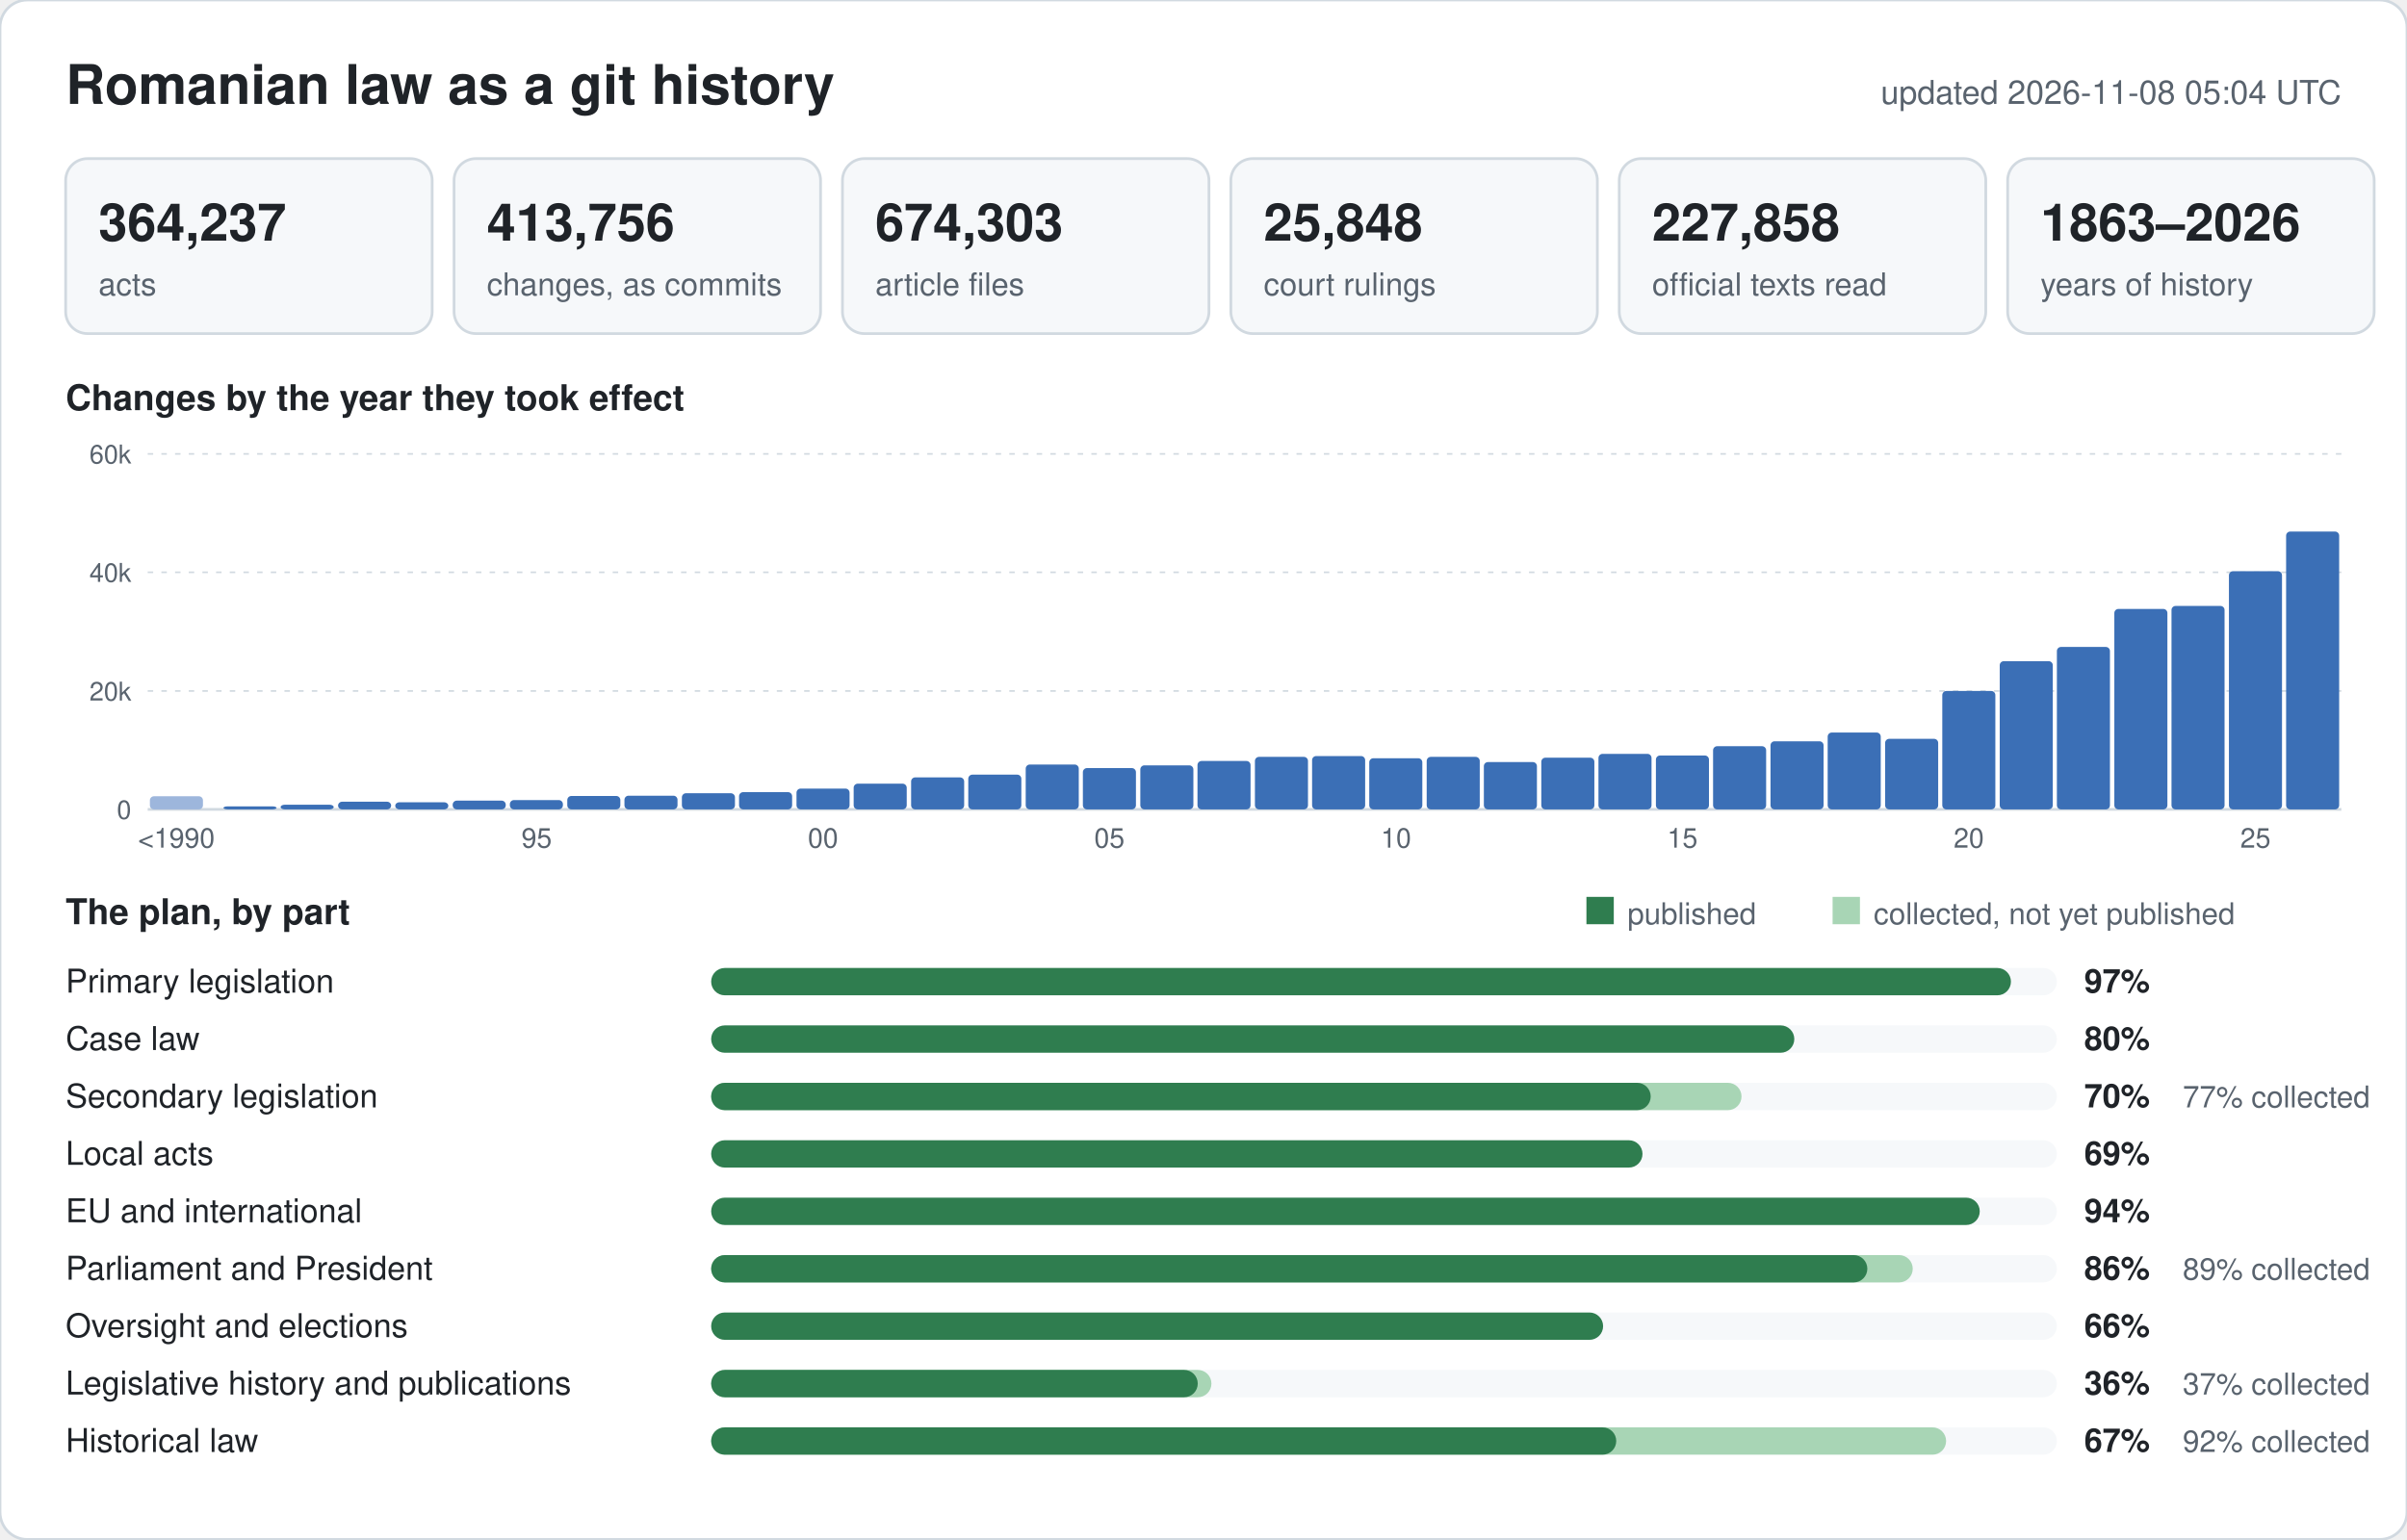
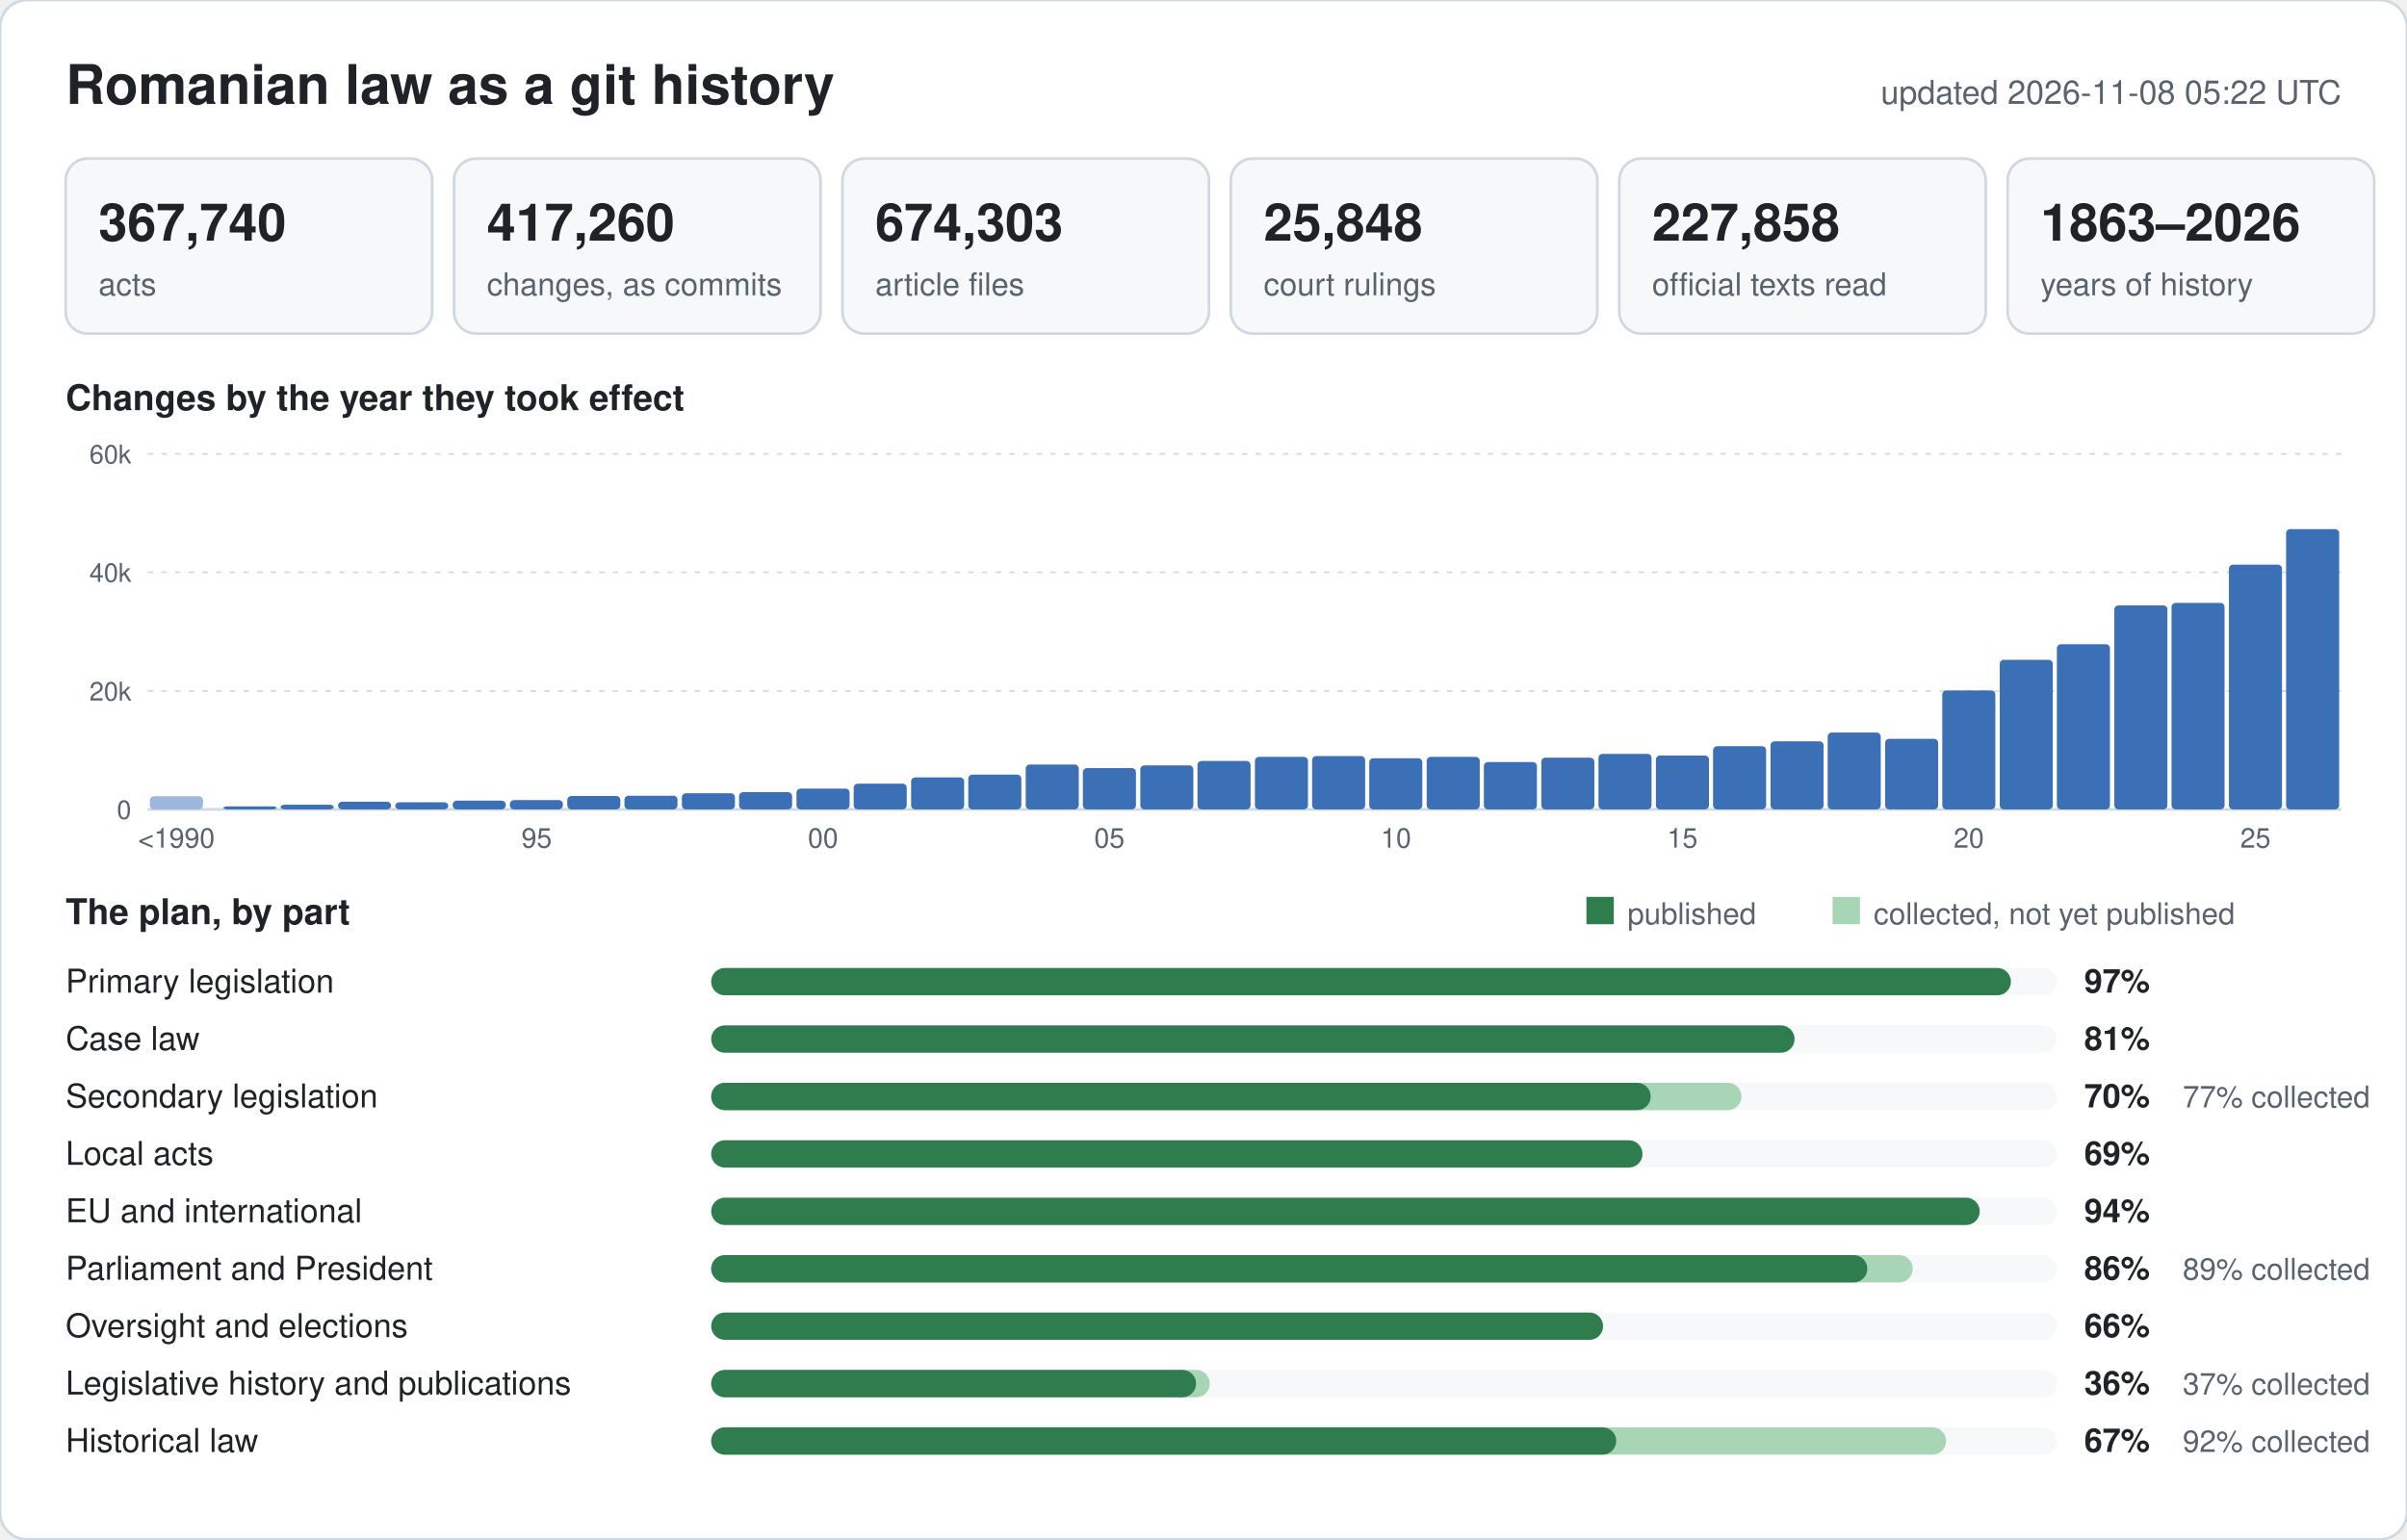
<svg xmlns="http://www.w3.org/2000/svg" width="880" height="563" viewBox="0 0 880 563" font-family="-apple-system,BlinkMacSystemFont,Segoe UI,Helvetica,Arial,sans-serif">
  <rect width="880" height="563" rx="10" fill="#ffffff" stroke="#d1d9e0" />
  <text x="24" y="38" font-size="20" font-weight="600" fill="#1f2328">Romanian law as a git history</text>
-   <text x="856" y="38" font-size="12" text-anchor="end" fill="#59636e">updated 2026-11-08 05:04 UTC</text>
+   <text x="856" y="38" font-size="12" text-anchor="end" fill="#59636e">updated 2026-11-08 05:22 UTC</text>
  <rect x="24" y="58" width="134" height="64" rx="8" fill="#f6f8fa" stroke="#d1d9e0" />
-   <text x="36" y="88" font-size="19" font-weight="600" fill="#1f2328">364,237</text>
+   <text x="36" y="88" font-size="19" font-weight="600" fill="#1f2328">367,740</text>
  <text x="36" y="108" font-size="11.5" fill="#59636e">acts</text>
  <rect x="166" y="58" width="134" height="64" rx="8" fill="#f6f8fa" stroke="#d1d9e0" />
-   <text x="178" y="88" font-size="19" font-weight="600" fill="#1f2328">413,756</text>
+   <text x="178" y="88" font-size="19" font-weight="600" fill="#1f2328">417,260</text>
  <text x="178" y="108" font-size="11.5" fill="#59636e">changes, as commits</text>
  <rect x="308" y="58" width="134" height="64" rx="8" fill="#f6f8fa" stroke="#d1d9e0" />
  <text x="320" y="88" font-size="19" font-weight="600" fill="#1f2328">674,303</text>
  <text x="320" y="108" font-size="11.5" fill="#59636e">article files</text>
  <rect x="450" y="58" width="134" height="64" rx="8" fill="#f6f8fa" stroke="#d1d9e0" />
  <text x="462" y="88" font-size="19" font-weight="600" fill="#1f2328">25,848</text>
  <text x="462" y="108" font-size="11.5" fill="#59636e">court rulings</text>
  <rect x="592" y="58" width="134" height="64" rx="8" fill="#f6f8fa" stroke="#d1d9e0" />
  <text x="604" y="88" font-size="19" font-weight="600" fill="#1f2328">227,858</text>
  <text x="604" y="108" font-size="11.5" fill="#59636e">official texts read</text>
  <rect x="734" y="58" width="134" height="64" rx="8" fill="#f6f8fa" stroke="#d1d9e0" />
  <text x="746" y="88" font-size="19" font-weight="600" fill="#1f2328">1863–2026</text>
  <text x="746" y="108" font-size="11.5" fill="#59636e">years of history</text>
  <text x="24" y="150" font-size="13" font-weight="600" fill="#1f2328">Changes by the year they took effect</text>
  <line x1="54" y1="296.0" x2="856" y2="296.0" stroke="#d1d9e0" stroke-width="1" />
  <text x="48" y="299.5" font-size="9.5" text-anchor="end" fill="#59636e">0</text>
  <line x1="54" y1="252.7" x2="856" y2="252.7" stroke="#d1d9e0" stroke-width="0.6" stroke-dasharray="2 3" />
  <text x="48" y="256.2" font-size="9.5" text-anchor="end" fill="#59636e">20k</text>
  <line x1="54" y1="209.3" x2="856" y2="209.3" stroke="#d1d9e0" stroke-width="0.6" stroke-dasharray="2 3" />
  <text x="48" y="212.8" font-size="9.5" text-anchor="end" fill="#59636e">40k</text>
  <line x1="54" y1="166.0" x2="856" y2="166.0" stroke="#d1d9e0" stroke-width="0.6" stroke-dasharray="2 3" />
  <text x="48" y="169.5" font-size="9.5" text-anchor="end" fill="#59636e">60k</text>
  <rect x="54.8" y="291.2" width="19.4" height="4.8" rx="1.5" fill="#9db6dc" />
  <text x="64.5" y="310" font-size="10" text-anchor="middle" fill="#59636e">&lt;1990</text>
  <rect x="81.7" y="294.9" width="19.4" height="1.1" rx="1.5" fill="#3b6fb6" />
  <rect x="102.6" y="294.3" width="19.4" height="1.7" rx="1.5" fill="#3b6fb6" />
  <rect x="123.6" y="293.2" width="19.4" height="2.8" rx="1.5" fill="#3b6fb6" />
  <rect x="144.5" y="293.4" width="19.4" height="2.6" rx="1.5" fill="#3b6fb6" />
  <rect x="165.5" y="292.8" width="19.4" height="3.2" rx="1.5" fill="#3b6fb6" />
  <rect x="186.4" y="292.6" width="19.4" height="3.4" rx="1.5" fill="#3b6fb6" />
  <text x="196.2" y="310" font-size="10" text-anchor="middle" fill="#59636e">95</text>
  <rect x="207.4" y="291.1" width="19.4" height="4.9" rx="1.5" fill="#3b6fb6" />
  <rect x="228.3" y="291.0" width="19.4" height="5.0" rx="1.5" fill="#3b6fb6" />
  <rect x="249.3" y="290.1" width="19.4" height="5.9" rx="1.5" fill="#3b6fb6" />
  <rect x="270.2" y="289.7" width="19.4" height="6.3" rx="1.5" fill="#3b6fb6" />
  <rect x="291.2" y="288.4" width="19.4" height="7.6" rx="1.5" fill="#3b6fb6" />
  <text x="300.9" y="310" font-size="10" text-anchor="middle" fill="#59636e">00</text>
  <rect x="312.1" y="286.6" width="19.4" height="9.4" rx="1.5" fill="#3b6fb6" />
  <rect x="333.1" y="284.3" width="19.4" height="11.7" rx="1.5" fill="#3b6fb6" />
  <rect x="354.0" y="283.3" width="19.4" height="12.7" rx="1.5" fill="#3b6fb6" />
  <rect x="375.0" y="279.6" width="19.4" height="16.4" rx="1.5" fill="#3b6fb6" />
  <rect x="395.9" y="280.9" width="19.4" height="15.1" rx="1.5" fill="#3b6fb6" />
  <text x="405.6" y="310" font-size="10" text-anchor="middle" fill="#59636e">05</text>
  <rect x="416.9" y="279.9" width="19.4" height="16.1" rx="1.5" fill="#3b6fb6" />
  <rect x="437.8" y="278.3" width="19.4" height="17.7" rx="1.5" fill="#3b6fb6" />
  <rect x="458.8" y="276.8" width="19.4" height="19.2" rx="1.5" fill="#3b6fb6" />
  <rect x="479.7" y="276.5" width="19.4" height="19.5" rx="1.5" fill="#3b6fb6" />
  <rect x="500.6" y="277.3" width="19.4" height="18.7" rx="1.5" fill="#3b6fb6" />
  <text x="510.4" y="310" font-size="10" text-anchor="middle" fill="#59636e">10</text>
  <rect x="521.6" y="276.8" width="19.4" height="19.2" rx="1.5" fill="#3b6fb6" />
  <rect x="542.5" y="278.7" width="19.4" height="17.3" rx="1.5" fill="#3b6fb6" />
  <rect x="563.5" y="277.1" width="19.4" height="18.9" rx="1.5" fill="#3b6fb6" />
  <rect x="584.4" y="275.7" width="19.4" height="20.3" rx="1.5" fill="#3b6fb6" />
  <rect x="605.4" y="276.3" width="19.4" height="19.7" rx="1.5" fill="#3b6fb6" />
  <text x="615.1" y="310" font-size="10" text-anchor="middle" fill="#59636e">15</text>
  <rect x="626.3" y="272.9" width="19.4" height="23.1" rx="1.5" fill="#3b6fb6" />
  <rect x="647.3" y="271.1" width="19.4" height="24.9" rx="1.5" fill="#3b6fb6" />
  <rect x="668.2" y="267.9" width="19.4" height="28.1" rx="1.5" fill="#3b6fb6" />
  <rect x="689.2" y="270.2" width="19.4" height="25.8" rx="1.5" fill="#3b6fb6" />
-   <rect x="710.1" y="252.7" width="19.4" height="43.3" rx="1.5" fill="#3b6fb6" />
+   <rect x="710.1" y="252.5" width="19.4" height="43.5" rx="1.5" fill="#3b6fb6" />
  <text x="719.8" y="310" font-size="10" text-anchor="middle" fill="#59636e">20</text>
-   <rect x="731.1" y="241.8" width="19.4" height="54.2" rx="1.5" fill="#3b6fb6" />
-   <rect x="752.0" y="236.6" width="19.4" height="59.4" rx="1.5" fill="#3b6fb6" />
-   <rect x="773.0" y="222.7" width="19.4" height="73.3" rx="1.5" fill="#3b6fb6" />
-   <rect x="793.9" y="221.6" width="19.4" height="74.4" rx="1.5" fill="#3b6fb6" />
-   <rect x="814.9" y="208.9" width="19.4" height="87.1" rx="1.5" fill="#3b6fb6" />
+   <rect x="731.1" y="241.3" width="19.4" height="54.7" rx="1.5" fill="#3b6fb6" />
+   <rect x="752.0" y="235.6" width="19.4" height="60.4" rx="1.5" fill="#3b6fb6" />
+   <rect x="773.0" y="221.4" width="19.4" height="74.6" rx="1.5" fill="#3b6fb6" />
+   <rect x="793.9" y="220.5" width="19.4" height="75.5" rx="1.5" fill="#3b6fb6" />
+   <rect x="814.9" y="206.5" width="19.4" height="89.5" rx="1.5" fill="#3b6fb6" />
  <text x="824.6" y="310" font-size="10" text-anchor="middle" fill="#59636e">25</text>
-   <rect x="835.8" y="194.4" width="19.4" height="101.6" rx="1.5" fill="#3b6fb6" />
+   <rect x="835.8" y="193.5" width="19.4" height="102.5" rx="1.5" fill="#3b6fb6" />
  <text x="24" y="338" font-size="13" font-weight="600" fill="#1f2328">The plan, by part</text>
  <rect x="580" y="328" width="10" height="10" fill="#2f7d4f" />
  <text x="595" y="338" font-size="11" fill="#59636e">published</text>
  <rect x="670" y="328" width="10" height="10" fill="#a8d5b5" />
  <text x="685" y="338" font-size="11" fill="#59636e">collected, not yet published</text>
  <text x="24" y="363" font-size="12" fill="#1f2328">Primary legislation</text>
  <rect x="260" y="354" width="492" height="10" rx="5" fill="#f6f8fa" />
  <rect x="260" y="354" width="475.2" height="10" rx="5" fill="#2f7d4f" />
  <text x="762" y="363" font-size="12" font-weight="600" fill="#1f2328">97%</text>
  <text x="24" y="384" font-size="12" fill="#1f2328">Case law</text>
  <rect x="260" y="375" width="492" height="10" rx="5" fill="#f6f8fa" />
-   <rect x="260" y="375" width="396.0" height="10" rx="5" fill="#2f7d4f" />
-   <text x="762" y="384" font-size="12" font-weight="600" fill="#1f2328">80%</text>
+   <rect x="260" y="375" width="396.1" height="10" rx="5" fill="#2f7d4f" />
+   <text x="762" y="384" font-size="12" font-weight="600" fill="#1f2328">81%</text>
  <text x="24" y="405" font-size="12" fill="#1f2328">Secondary legislation</text>
  <rect x="260" y="396" width="492" height="10" rx="5" fill="#f6f8fa" />
  <rect x="260" y="396" width="376.7" height="10" rx="5" fill="#a8d5b5" />
  <rect x="260" y="396" width="343.5" height="10" rx="5" fill="#2f7d4f" />
  <text x="762" y="405" font-size="12" font-weight="600" fill="#1f2328">70%</text>
  <text x="798" y="405" font-size="11" fill="#59636e">77% collected</text>
  <text x="24" y="426" font-size="12" fill="#1f2328">Local acts</text>
  <rect x="260" y="417" width="492" height="10" rx="5" fill="#f6f8fa" />
  <rect x="260" y="417" width="340.5" height="10" rx="5" fill="#2f7d4f" />
  <text x="762" y="426" font-size="12" font-weight="600" fill="#1f2328">69%</text>
  <text x="24" y="447" font-size="12" fill="#1f2328">EU and international</text>
  <rect x="260" y="438" width="492" height="10" rx="5" fill="#f6f8fa" />
  <rect x="260" y="438" width="463.8" height="10" rx="5" fill="#2f7d4f" />
  <text x="762" y="447" font-size="12" font-weight="600" fill="#1f2328">94%</text>
  <text x="24" y="468" font-size="12" fill="#1f2328">Parliament and President</text>
  <rect x="260" y="459" width="492" height="10" rx="5" fill="#f6f8fa" />
  <rect x="260" y="459" width="439.3" height="10" rx="5" fill="#a8d5b5" />
  <rect x="260" y="459" width="422.7" height="10" rx="5" fill="#2f7d4f" />
  <text x="762" y="468" font-size="12" font-weight="600" fill="#1f2328">86%</text>
  <text x="798" y="468" font-size="11" fill="#59636e">89% collected</text>
  <text x="24" y="489" font-size="12" fill="#1f2328">Oversight and elections</text>
  <rect x="260" y="480" width="492" height="10" rx="5" fill="#f6f8fa" />
  <rect x="260" y="480" width="326.1" height="10" rx="5" fill="#2f7d4f" />
  <text x="762" y="489" font-size="12" font-weight="600" fill="#1f2328">66%</text>
  <text x="24" y="510" font-size="12" fill="#1f2328">Legislative history and publications</text>
  <rect x="260" y="501" width="492" height="10" rx="5" fill="#f6f8fa" />
-   <rect x="260" y="501" width="182.9" height="10" rx="5" fill="#a8d5b5" />
-   <rect x="260" y="501" width="177.9" height="10" rx="5" fill="#2f7d4f" />
+   <rect x="260" y="501" width="182.3" height="10" rx="5" fill="#a8d5b5" />
+   <rect x="260" y="501" width="177.3" height="10" rx="5" fill="#2f7d4f" />
  <text x="762" y="510" font-size="12" font-weight="600" fill="#1f2328">36%</text>
  <text x="798" y="510" font-size="11" fill="#59636e">37% collected</text>
  <text x="24" y="531" font-size="12" fill="#1f2328">Historical law</text>
  <rect x="260" y="522" width="492" height="10" rx="5" fill="#f6f8fa" />
  <rect x="260" y="522" width="451.5" height="10" rx="5" fill="#a8d5b5" />
  <rect x="260" y="522" width="330.9" height="10" rx="5" fill="#2f7d4f" />
  <text x="762" y="531" font-size="12" font-weight="600" fill="#1f2328">67%</text>
  <text x="798" y="531" font-size="11" fill="#59636e">92% collected</text>
</svg>
